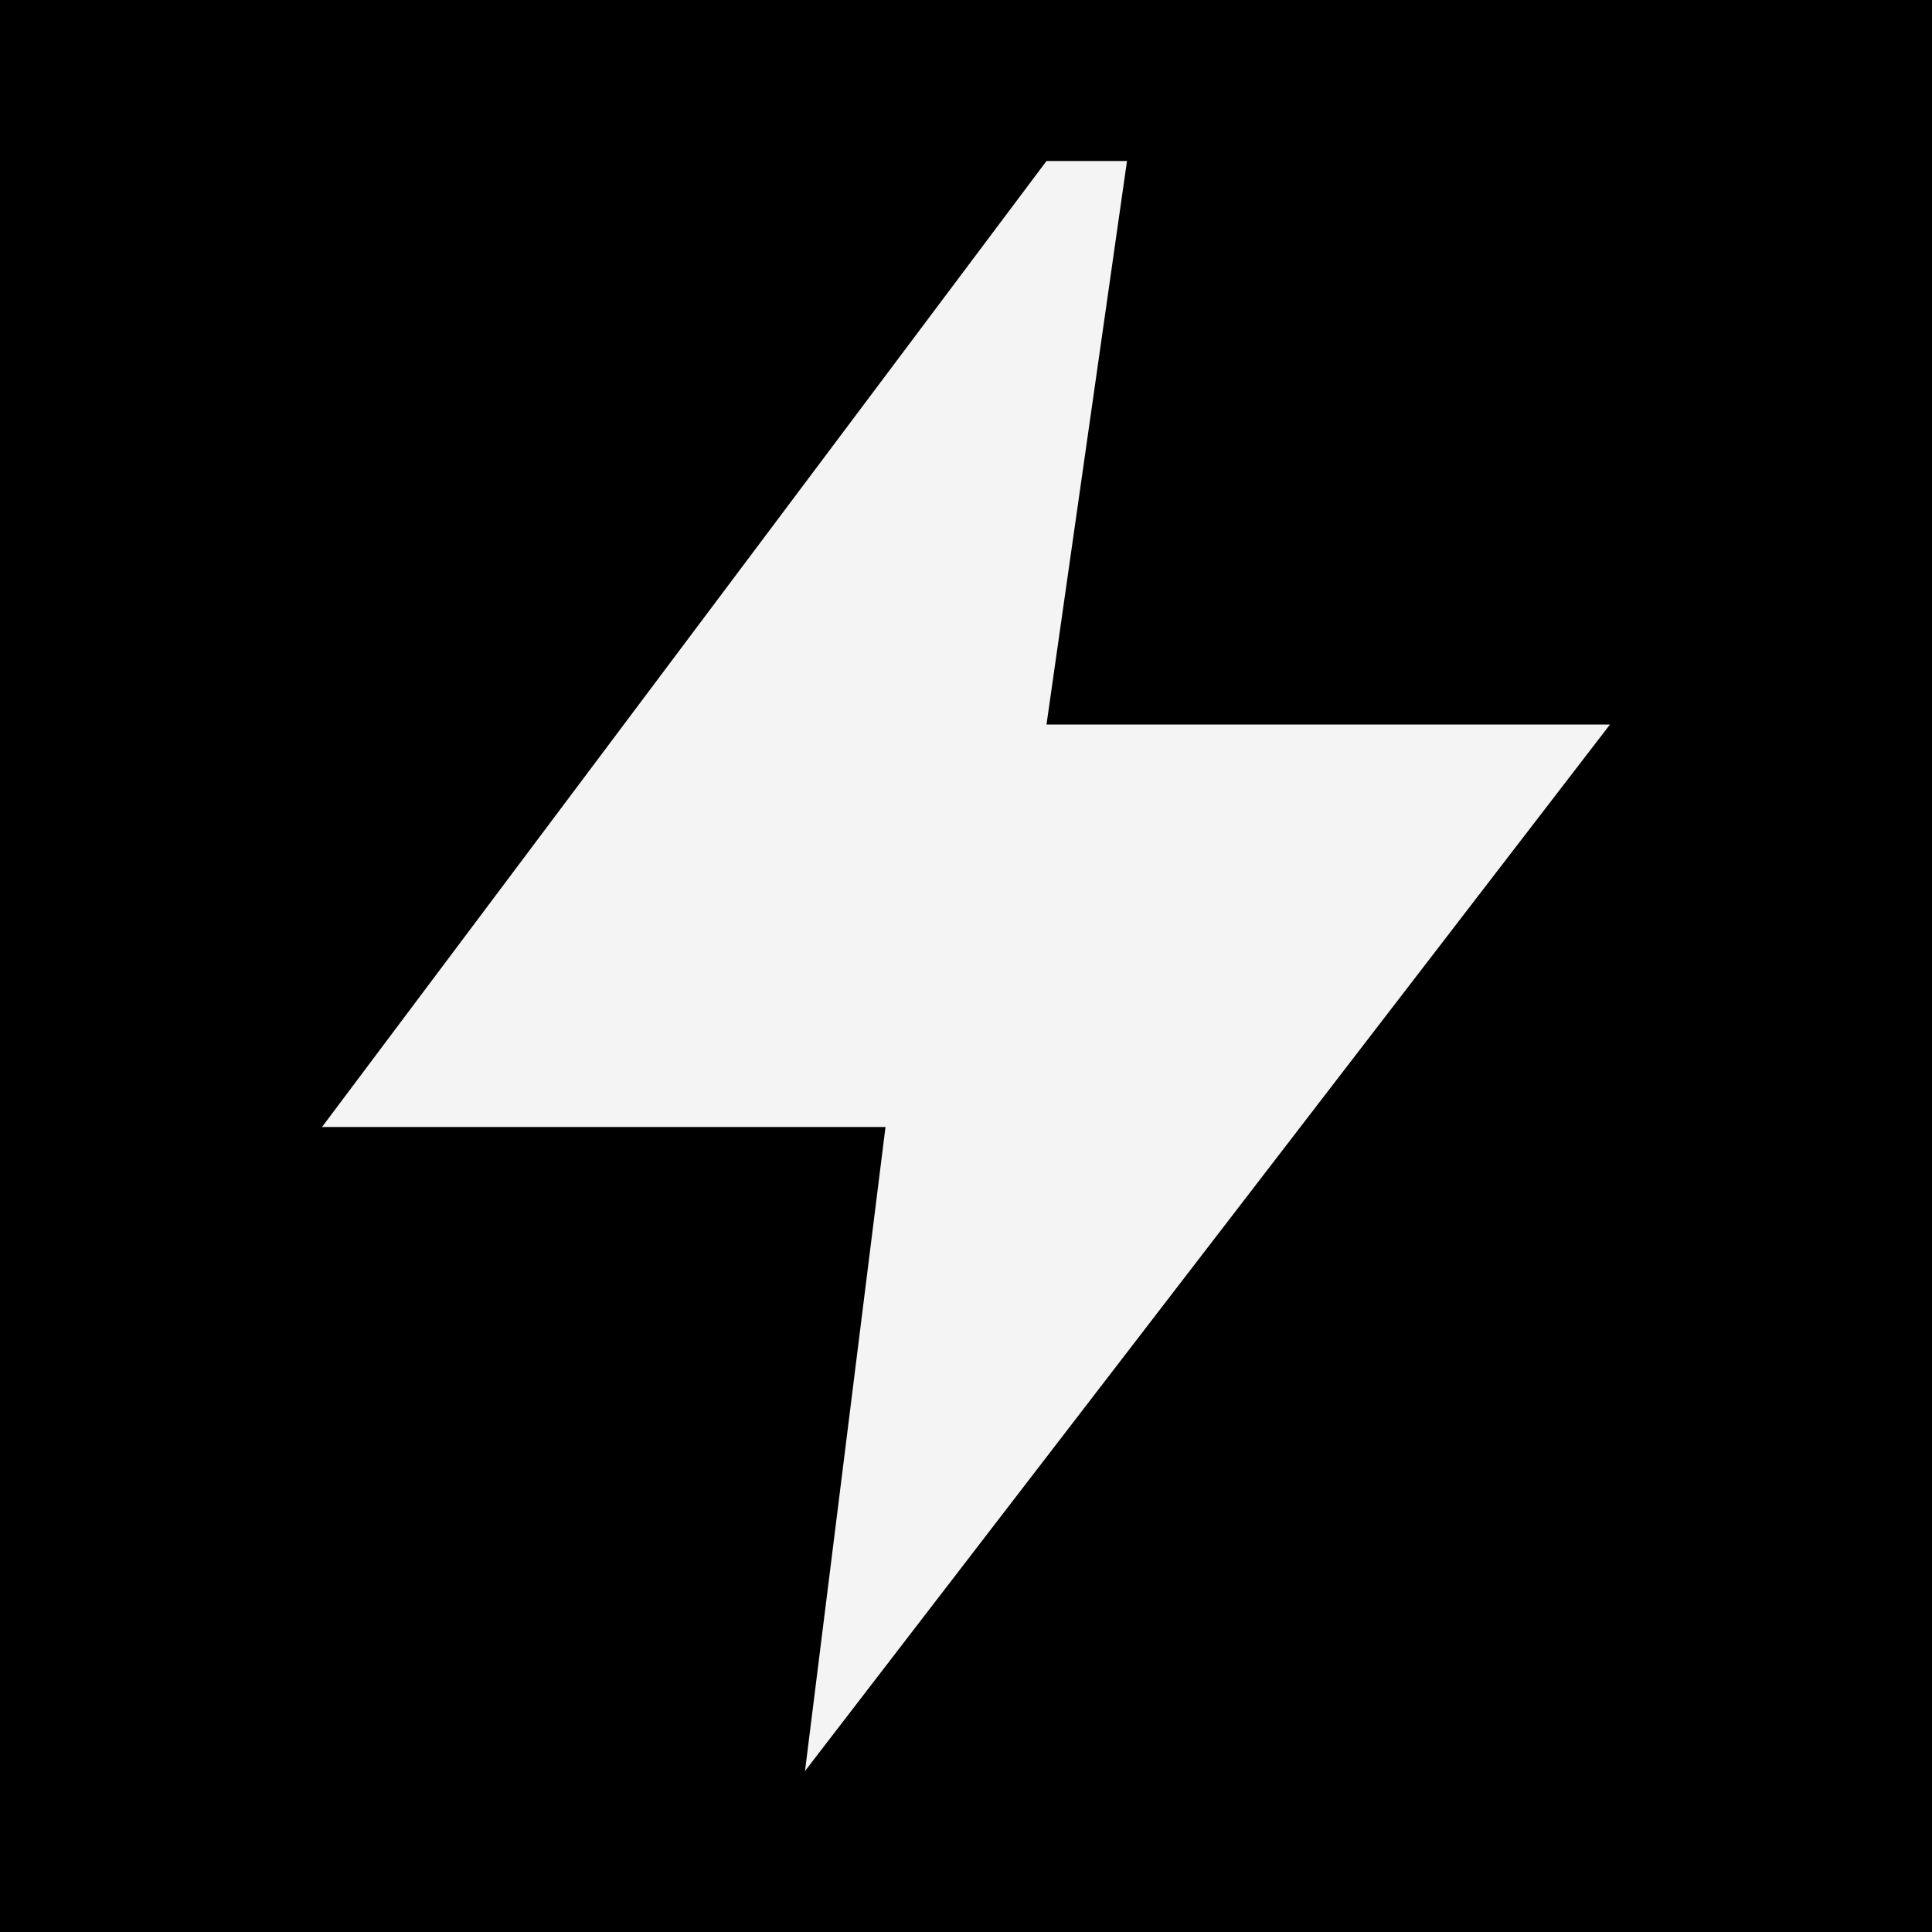
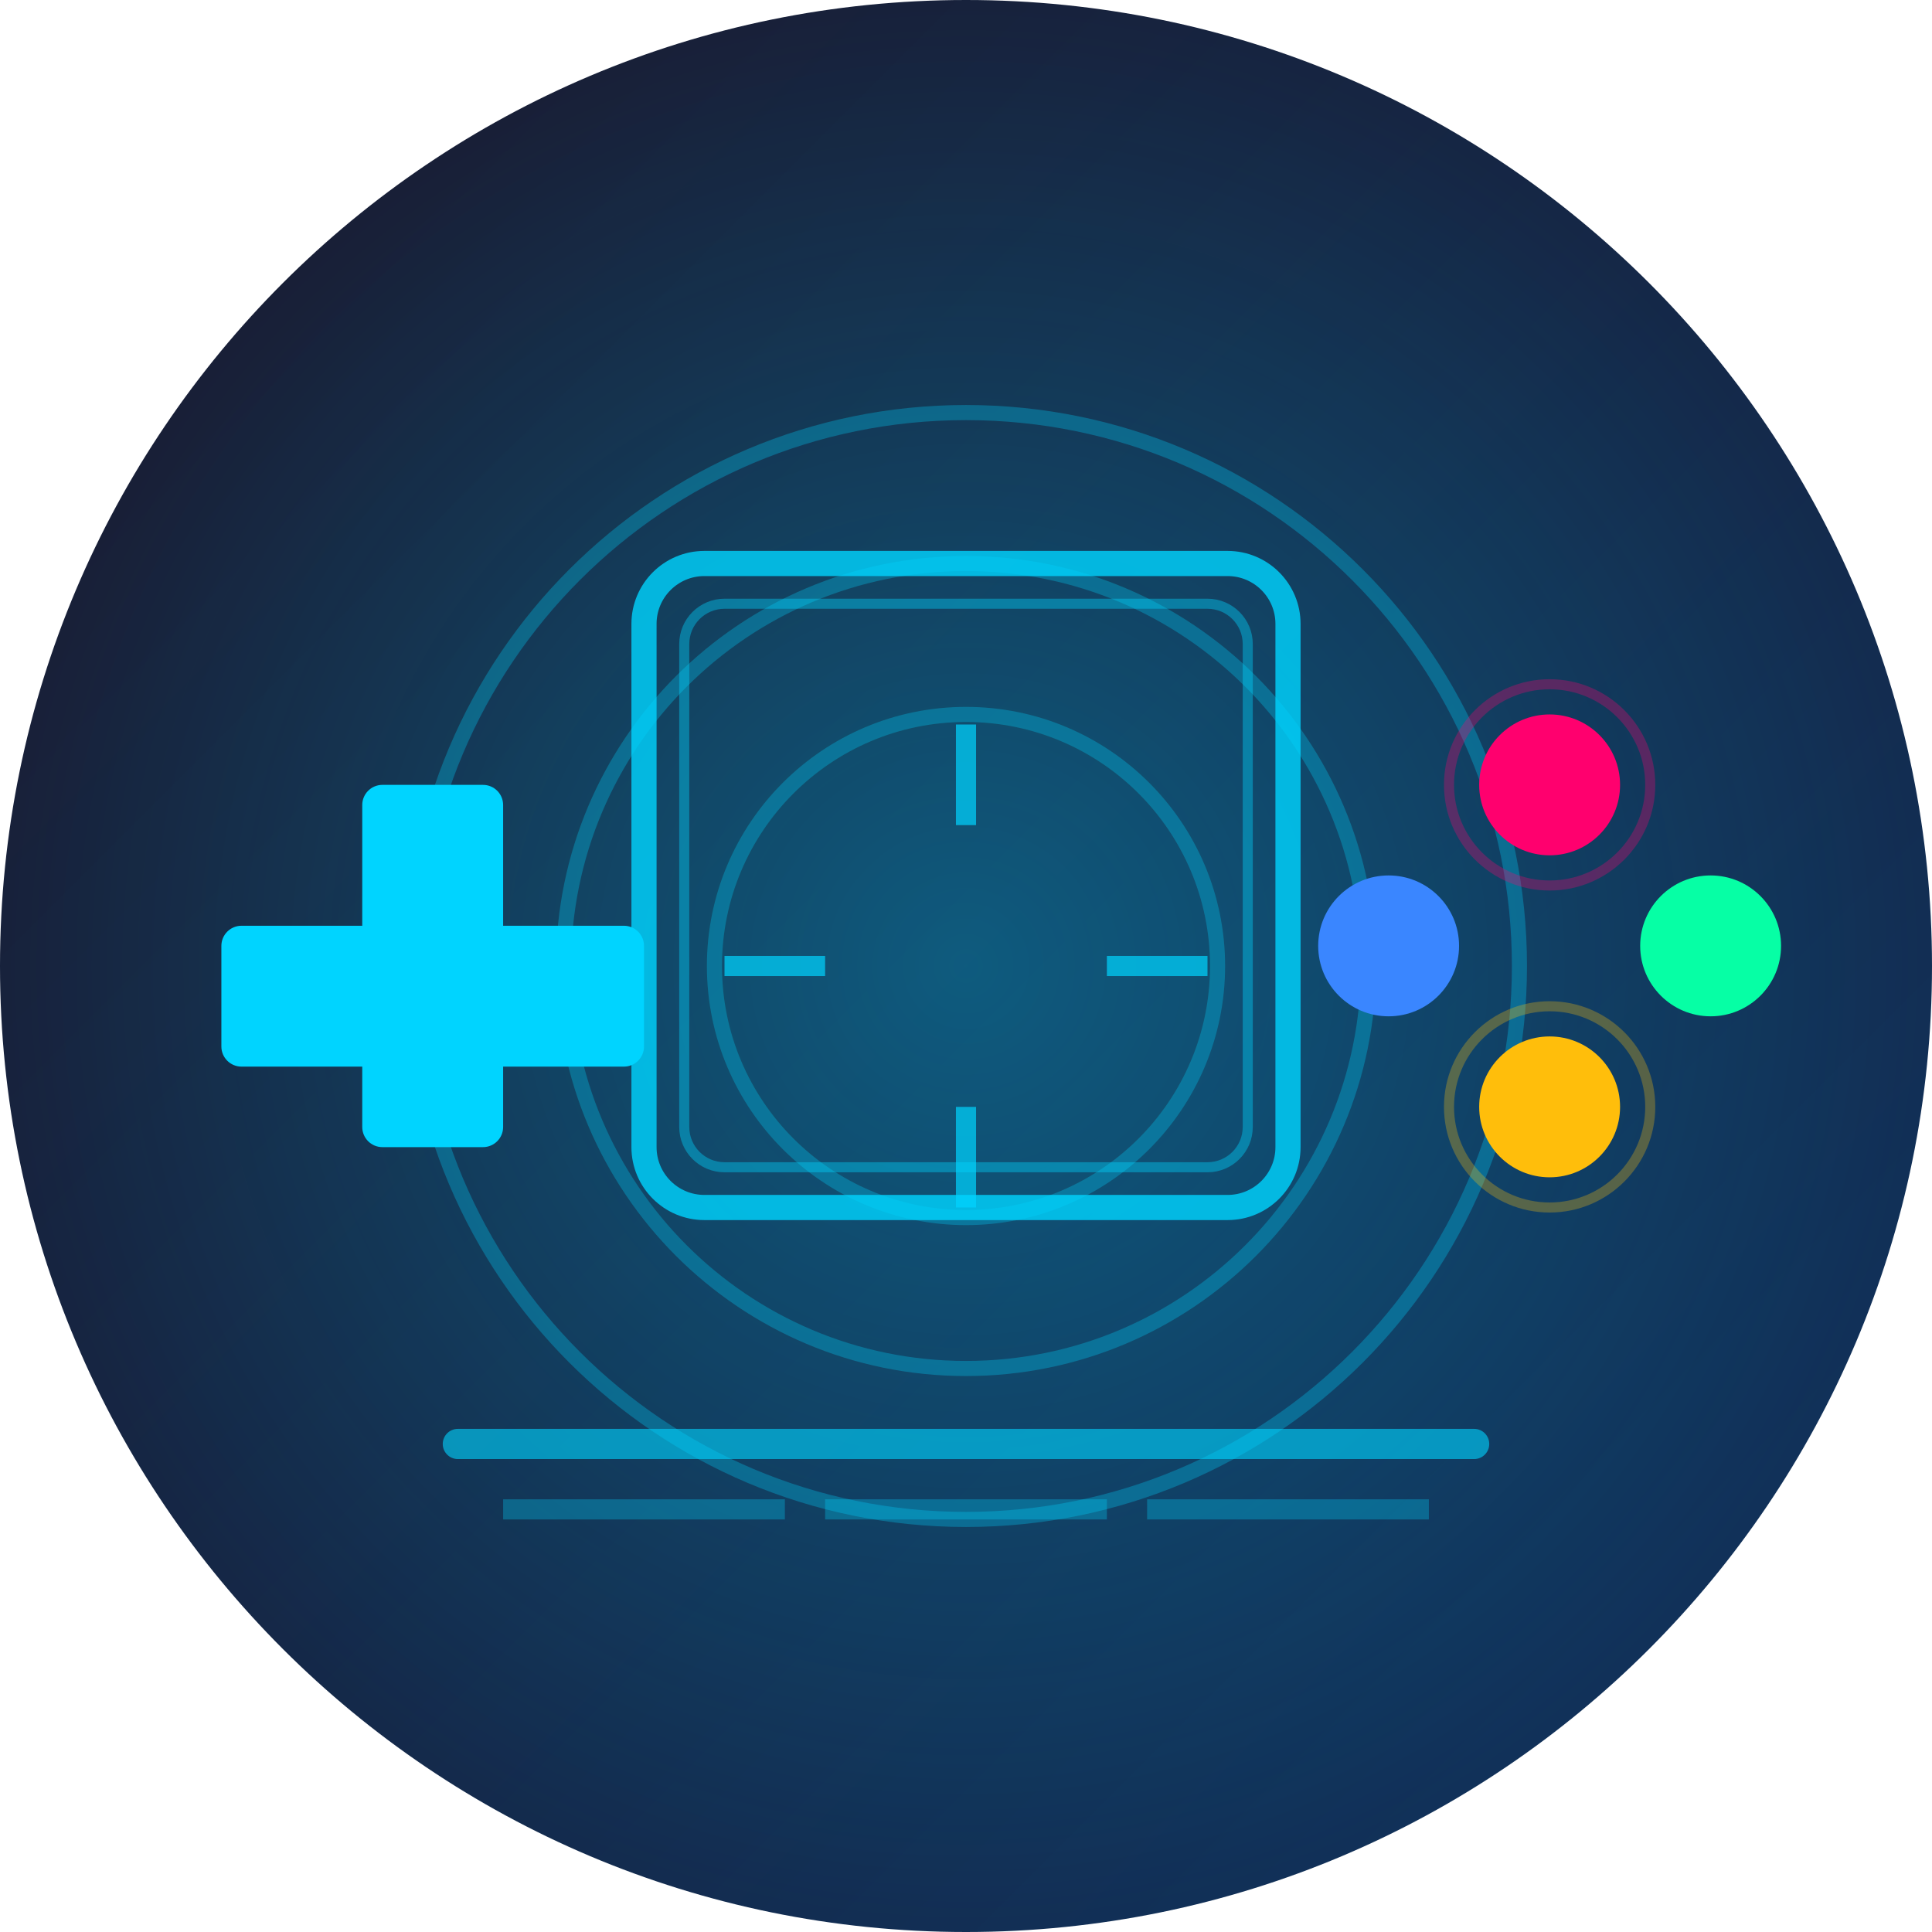
- <svg xmlns="http://www.w3.org/2000/svg" width="24" height="24" viewBox="0 0 24 24" fill="none">
-   <rect width="24" height="24" fill="#000000" />
-   <path d="M13 2L4 14H11L10 22L20 9H13L14 2Z" fill="#F4F4F4" />
+ <svg xmlns="http://www.w3.org/2000/svg" width="192" height="192" viewBox="0 0 192 192">
+   <defs>
+     <linearGradient id="bgGrad" x1="0%" y1="0%" x2="100%" y2="100%">
+       <stop offset="0%" style="stop-color:#1a1a2e;stop-opacity:1" />
+       <stop offset="100%" style="stop-color:#0f3460;stop-opacity:1" />
+     </linearGradient>
+     <radialGradient id="glowGrad" cx="50%" cy="50%" r="50%">
+       <stop offset="0%" style="stop-color:#00d4ff;stop-opacity:0.3" />
+       <stop offset="100%" style="stop-color:#00d4ff;stop-opacity:0" />
+     </radialGradient>
+   </defs>
+   <circle cx="96" cy="96" r="96" fill="url(#bgGrad)" />
+   <circle cx="96" cy="96" r="96" fill="url(#glowGrad)" />
+   <g stroke="#00d4ff" stroke-width="1.5" fill="none" opacity="0.3">
+     <circle cx="96" cy="96" r="25" />
+     <circle cx="96" cy="96" r="40" />
+     <circle cx="96" cy="96" r="55" />
+   </g>
+   <g>
+     <rect x="36" y="78" width="14" height="36" fill="#00d4ff" rx="2" />
+     <rect x="22" y="92" width="42" height="14" fill="#00d4ff" rx="2" />
+     <circle cx="154" cy="78" r="7" fill="#ff006e" />
+     <circle cx="154" cy="110" r="7" fill="#ffbe0b" />
+     <circle cx="138" cy="94" r="7" fill="#3a86ff" />
+     <circle cx="170" cy="94" r="7" fill="#06ffa5" />
+     <rect x="64" y="56" width="64" height="64" fill="none" stroke="#00d4ff" stroke-width="2.5" rx="6" opacity="0.8" />
+     <rect x="68" y="60" width="56" height="56" fill="none" stroke="#00d4ff" stroke-width="1" rx="4" opacity="0.4" />
+     <g stroke="#00d4ff" stroke-width="2" opacity="0.7">
+       <line x1="96" y1="72" x2="96" y2="82" />
+       <line x1="96" y1="110" x2="96" y2="120" />
+       <line x1="82" y1="96" x2="72" y2="96" />
+       <line x1="120" y1="96" x2="110" y2="96" />
+     </g>
+     <circle cx="154" cy="78" r="10" fill="none" stroke="#ff006e" stroke-width="1" opacity="0.3" />
+     <circle cx="154" cy="110" r="10" fill="none" stroke="#ffbe0b" stroke-width="1" opacity="0.3" />
+   </g>
+   <g opacity="0.6">
+     <rect x="44" y="142" width="104" height="3" fill="#00d4ff" rx="1.5" />
+     <rect x="50" y="149" width="28" height="2" fill="#00d4ff" opacity="0.5" />
+     <rect x="82" y="149" width="28" height="2" fill="#00d4ff" opacity="0.5" />
+     <rect x="114" y="149" width="28" height="2" fill="#00d4ff" opacity="0.5" />
+   </g>
</svg>
